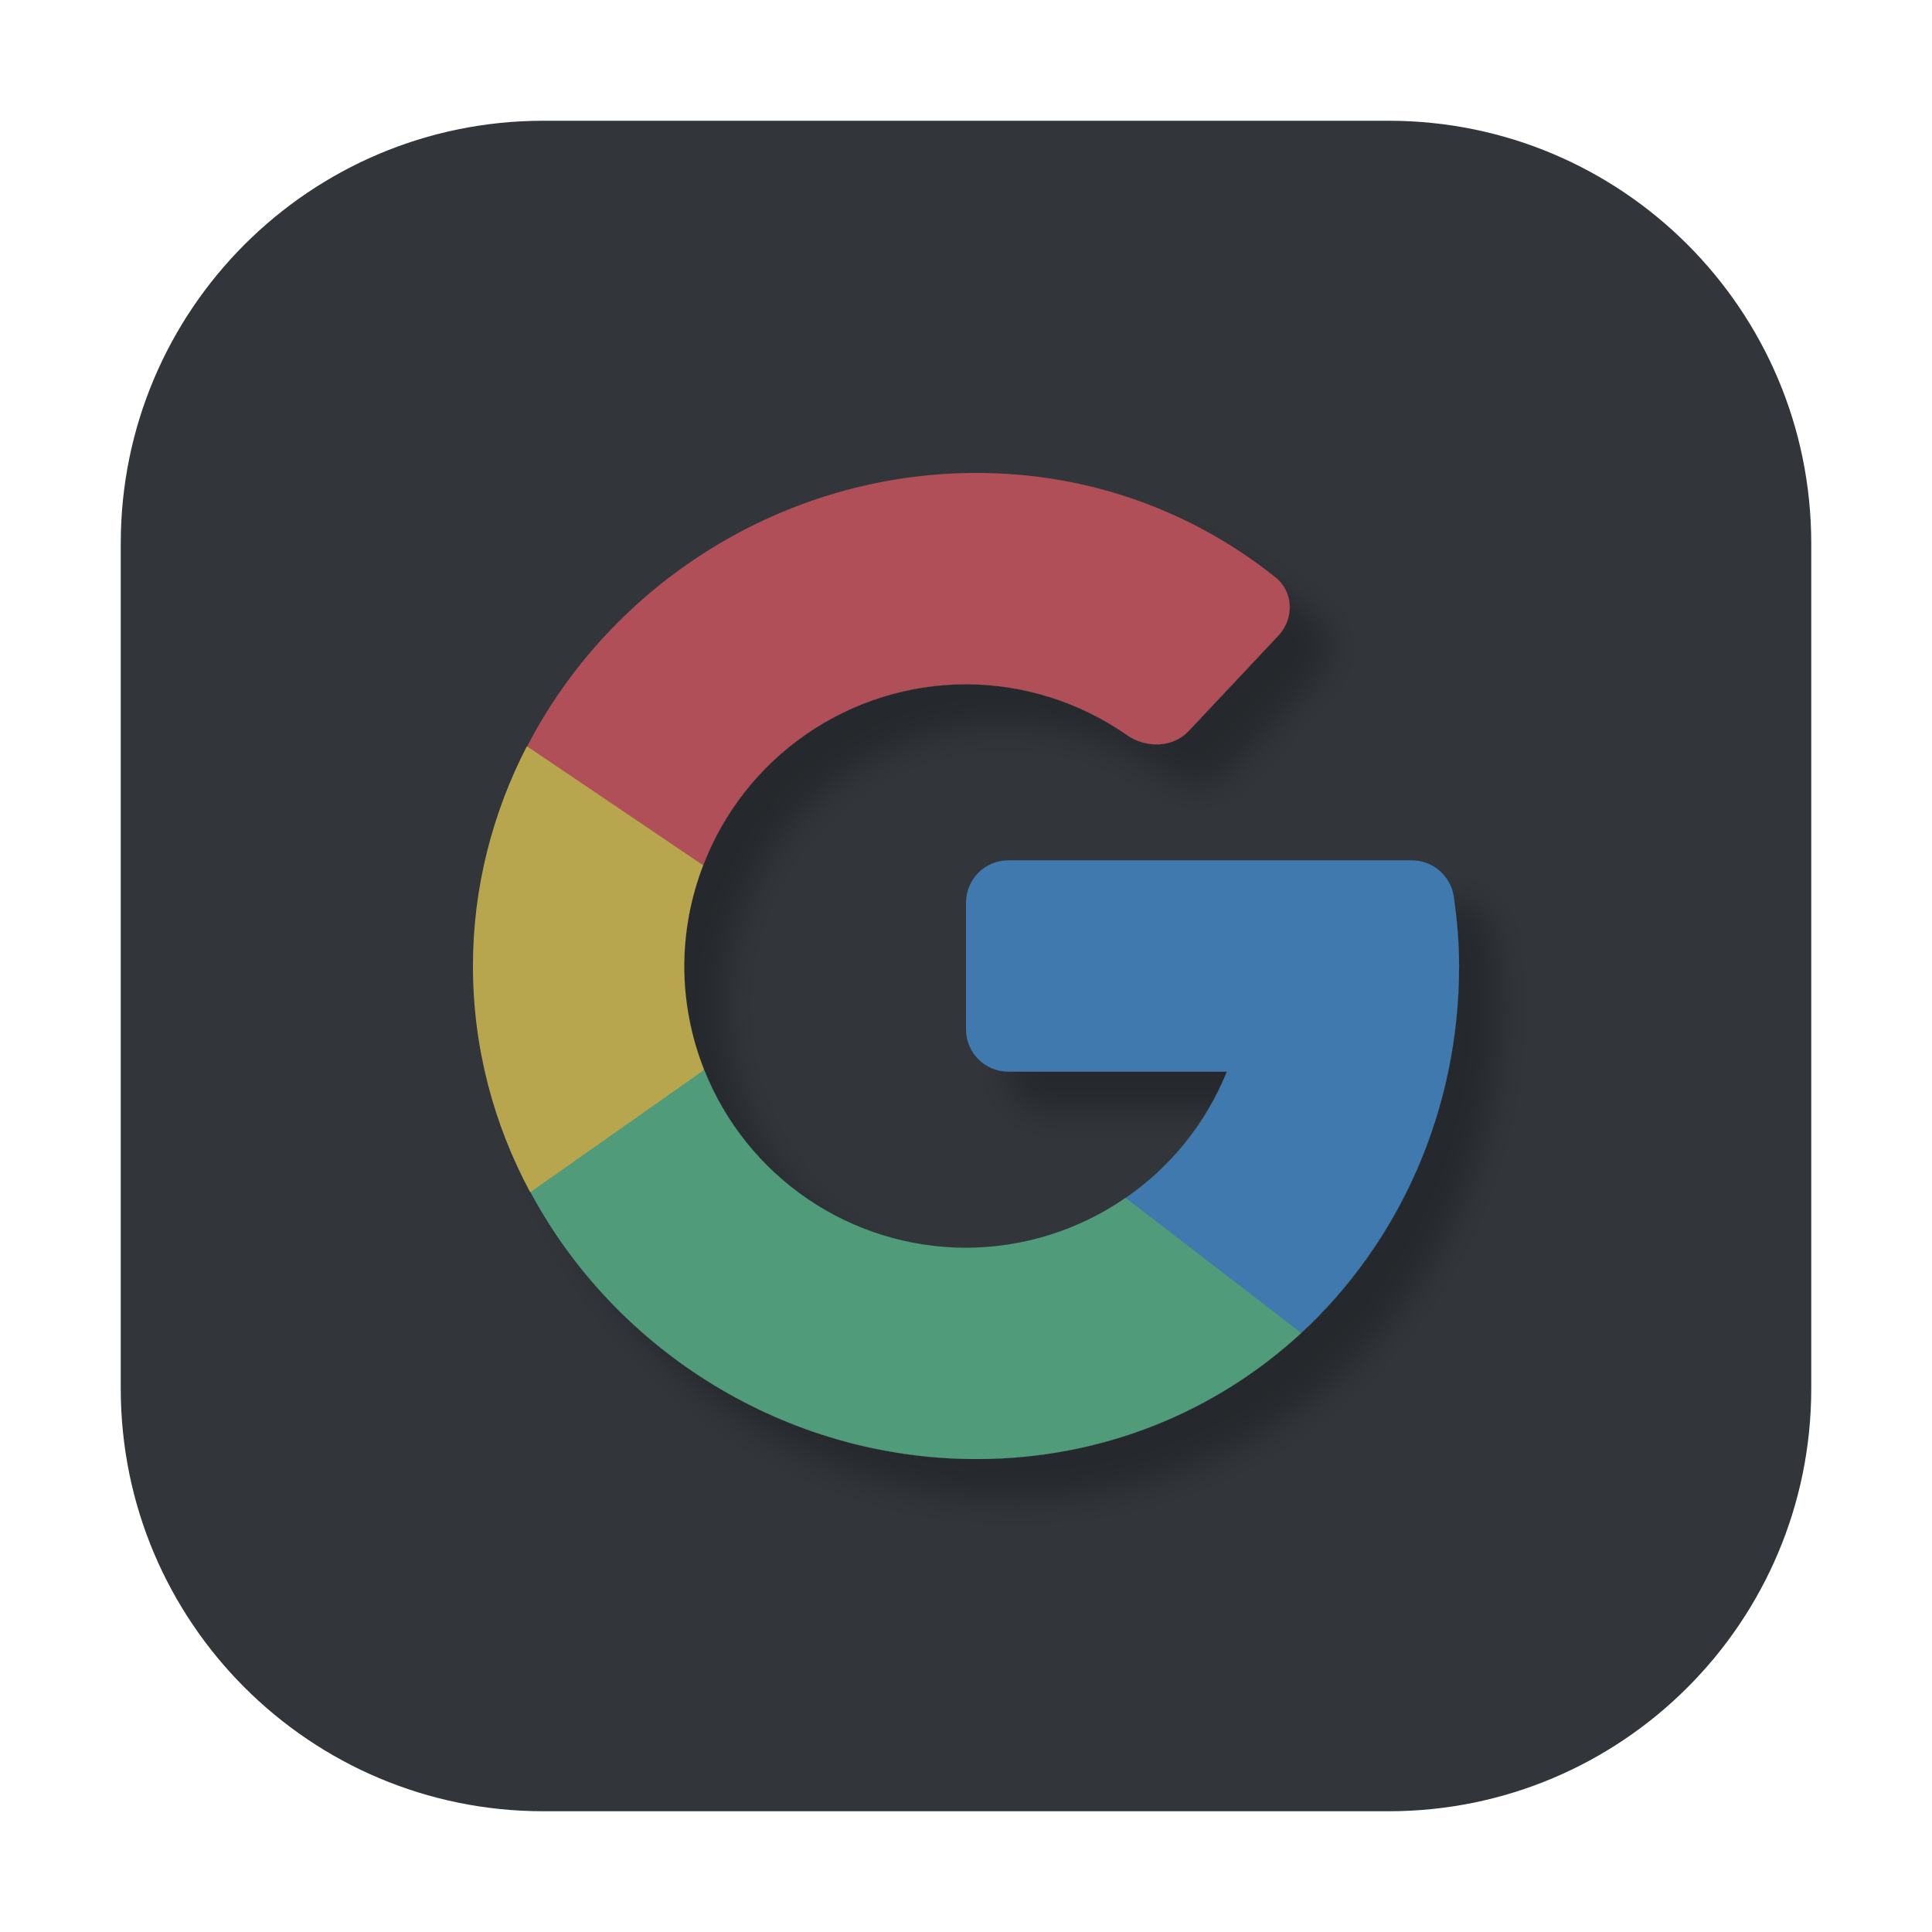
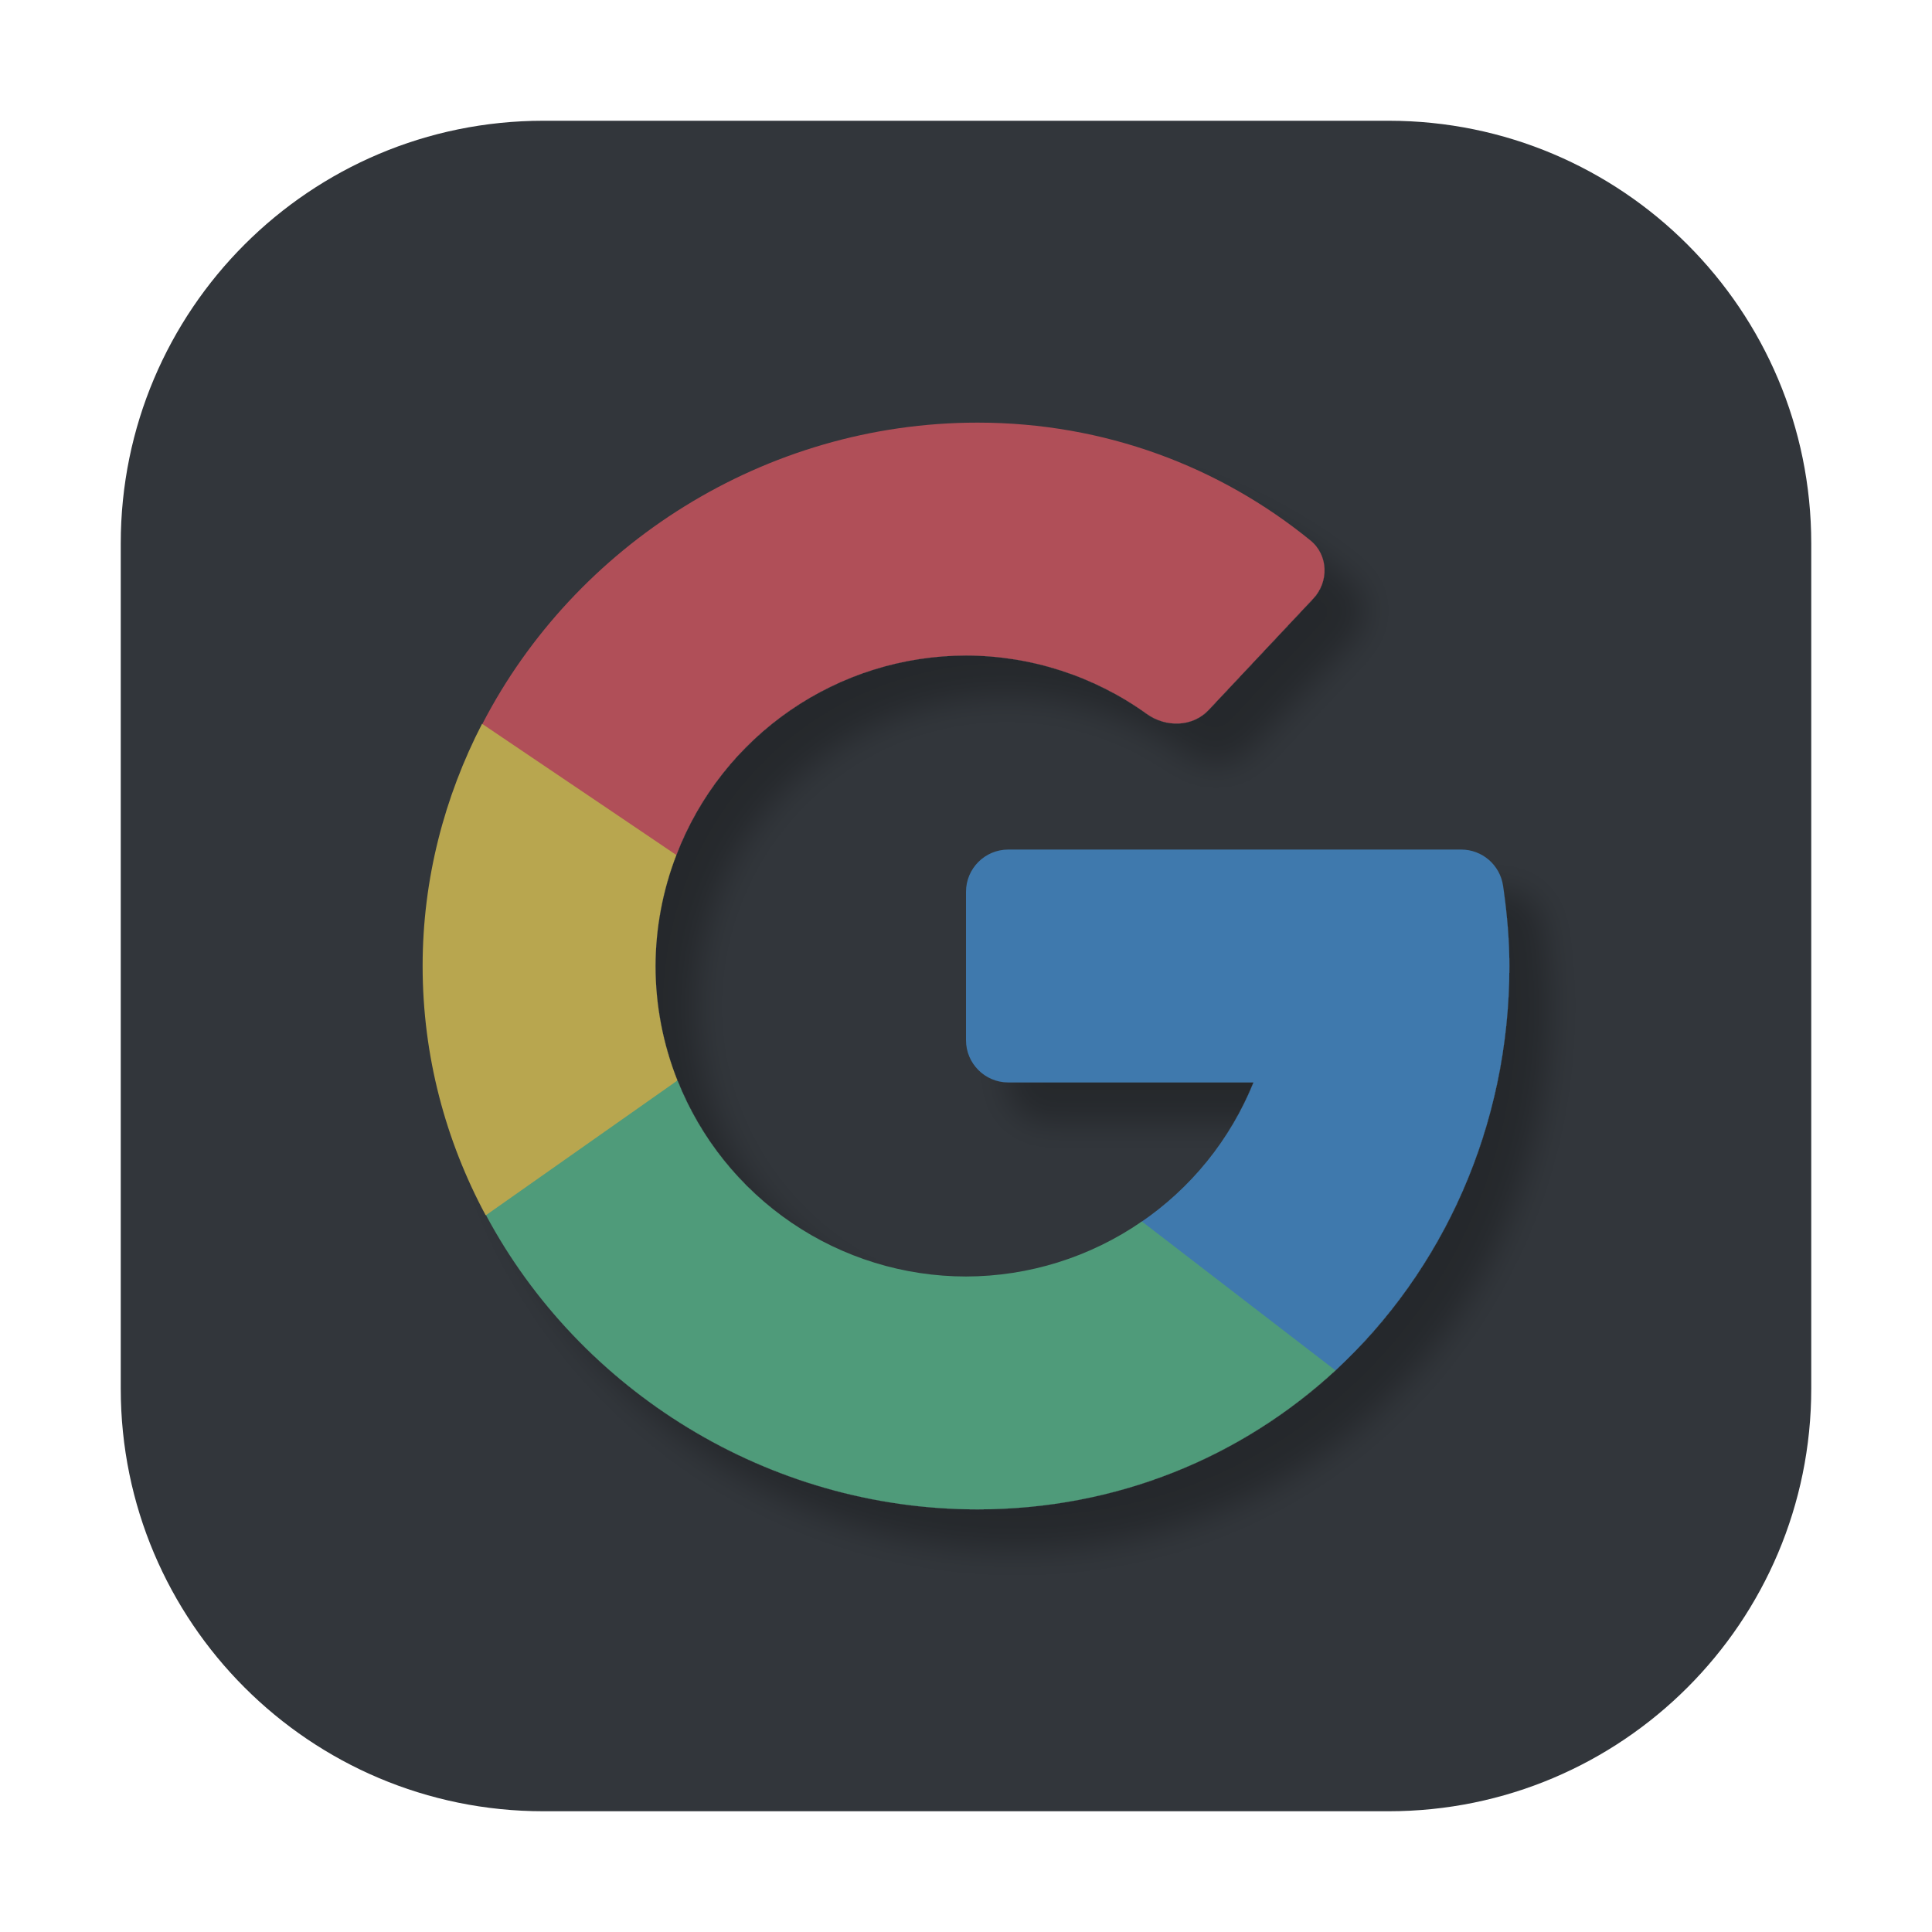
<svg xmlns="http://www.w3.org/2000/svg" width="192" height="192" viewBox="0 0 192 192" fill="none">
  <rect x="12" y="12" width="168" height="168" rx="42" fill="#32363B" />
  <g filter="url(#filter0_d_370_2878)">
-     <path d="M100.2 85.5C97.88 85.5 96 87.38 96 89.7V102.3C96 104.62 97.88 106.5 100.2 106.5H121.929C119.843 111.648 116.274 116.06 111.675 119.174L117 129.95L129.318 132.47C138.997 123.51 145 110.455 145 96C145 93.648 144.791 91.368 144.48 89.116C144.177 87.055 142.404 85.5 140.321 85.5H135.737H100.2Z" fill="#3F79AD" />
-     <path d="M97.04 47C77.826 47 60.716 58.059 52.395 74.159L58.901 85.992H69.881C71.905 80.704 75.484 76.153 80.148 72.941C84.811 69.729 90.338 68.006 96.001 68C101.75 68.01 107.321 69.787 111.981 73.04C113.891 74.374 116.549 74.329 118.144 72.631L127.042 63.161C128.621 61.48 128.56 58.824 126.76 57.383C118.66 50.893 108.379 47 97.04 47Z" fill="#B04F58" />
-     <path d="M52.359 74.159C48.967 80.739 47 88.16 47 96C47 104.12 49.074 111.75 52.681 118.47L64.076 116.3L69.969 106.302C68.669 103.022 68.001 99.527 68 96C68.01 92.577 68.647 89.185 69.88 85.992L64.076 82.068L52.359 74.159Z" fill="#B8A64F" />
-     <path d="M69.982 106.322L52.715 118.47C61.143 134.22 78.075 145 97.039 145C109.61 145 120.854 140.275 129.318 132.47L111.859 119.037C107.197 122.258 101.667 123.989 96 124C90.392 123.998 84.913 122.312 80.274 119.16C75.635 116.008 72.05 111.536 69.982 106.322Z" fill="#4F9B7A" />
+     <path d="M100.2 84.428C97.88 84.428 96 86.309 96 88.629V103.371C96 105.691 97.88 107.571 100.2 107.571H124.575C122.276 113.245 118.343 118.107 113.274 121.538L119.143 133.414L132.718 136.191C143.384 126.317 150 111.93 150 96C150 93.408 149.77 90.895 149.427 88.414L149.369 88.016C149.065 85.955 147.297 84.428 145.214 84.428H139.792H100.2Z" fill="#3F79AD" />
+     <path d="M97.147 42C75.972 42 57.116 54.188 47.945 71.93L55.116 84.971H67.216C69.446 79.143 73.391 74.128 78.531 70.588C83.669 67.048 89.761 65.15 96.001 65.143C102.483 65.154 108.758 67.204 113.964 70.947C115.855 72.307 118.514 72.259 120.109 70.561L130.501 59.5C132.079 57.819 132.018 55.165 130.23 53.709C121.253 46.397 109.798 42 97.147 42Z" fill="#B04F58" />
+     <path d="M47.906 71.93C44.167 79.182 42 87.36 42 96C42 104.948 44.285 113.357 48.26 120.762L60.819 118.371L67.312 107.353C65.881 103.739 65.144 99.887 65.143 96C65.153 92.228 65.856 88.49 67.215 84.971L60.819 80.647L47.906 71.93Z" fill="#B8A64F" />
+     <path d="M67.328 107.375L48.299 120.762C57.587 138.12 76.246 150 97.146 150C111 150 123.391 144.792 132.719 136.191L113.479 121.388C108.34 124.937 102.246 126.845 96.001 126.857C89.82 126.855 83.783 124.997 78.671 121.523C73.558 118.049 69.607 113.121 67.328 107.375Z" fill="#4F9B7A" />
  </g>
  <defs>
-     <filter id="filter0_d_370_2878" x="47" y="47" width="105" height="105" filterUnits="userSpaceOnUse" color-interpolation-filters="sRGB">
+     <filter id="filter0_d_370_2878" x="42" y="42" width="115" height="115" filterUnits="userSpaceOnUse" color-interpolation-filters="sRGB">
      <feFlood flood-opacity="0" result="BackgroundImageFix" />
      <feColorMatrix in="SourceAlpha" type="matrix" values="0 0 0 0 0 0 0 0 0 0 0 0 0 0 0 0 0 0 127 0" result="hardAlpha" />
      <feOffset dx="4" dy="4" />
      <feGaussianBlur stdDeviation="1.5" />
      <feComposite in2="hardAlpha" operator="out" />
      <feColorMatrix type="matrix" values="0 0 0 0 0 0 0 0 0 0 0 0 0 0 0 0 0 0 0.25 0" />
      <feBlend mode="normal" in2="BackgroundImageFix" result="effect1_dropShadow_370_2878" />
      <feBlend mode="normal" in="SourceGraphic" in2="effect1_dropShadow_370_2878" result="shape" />
    </filter>
  </defs>
</svg>
